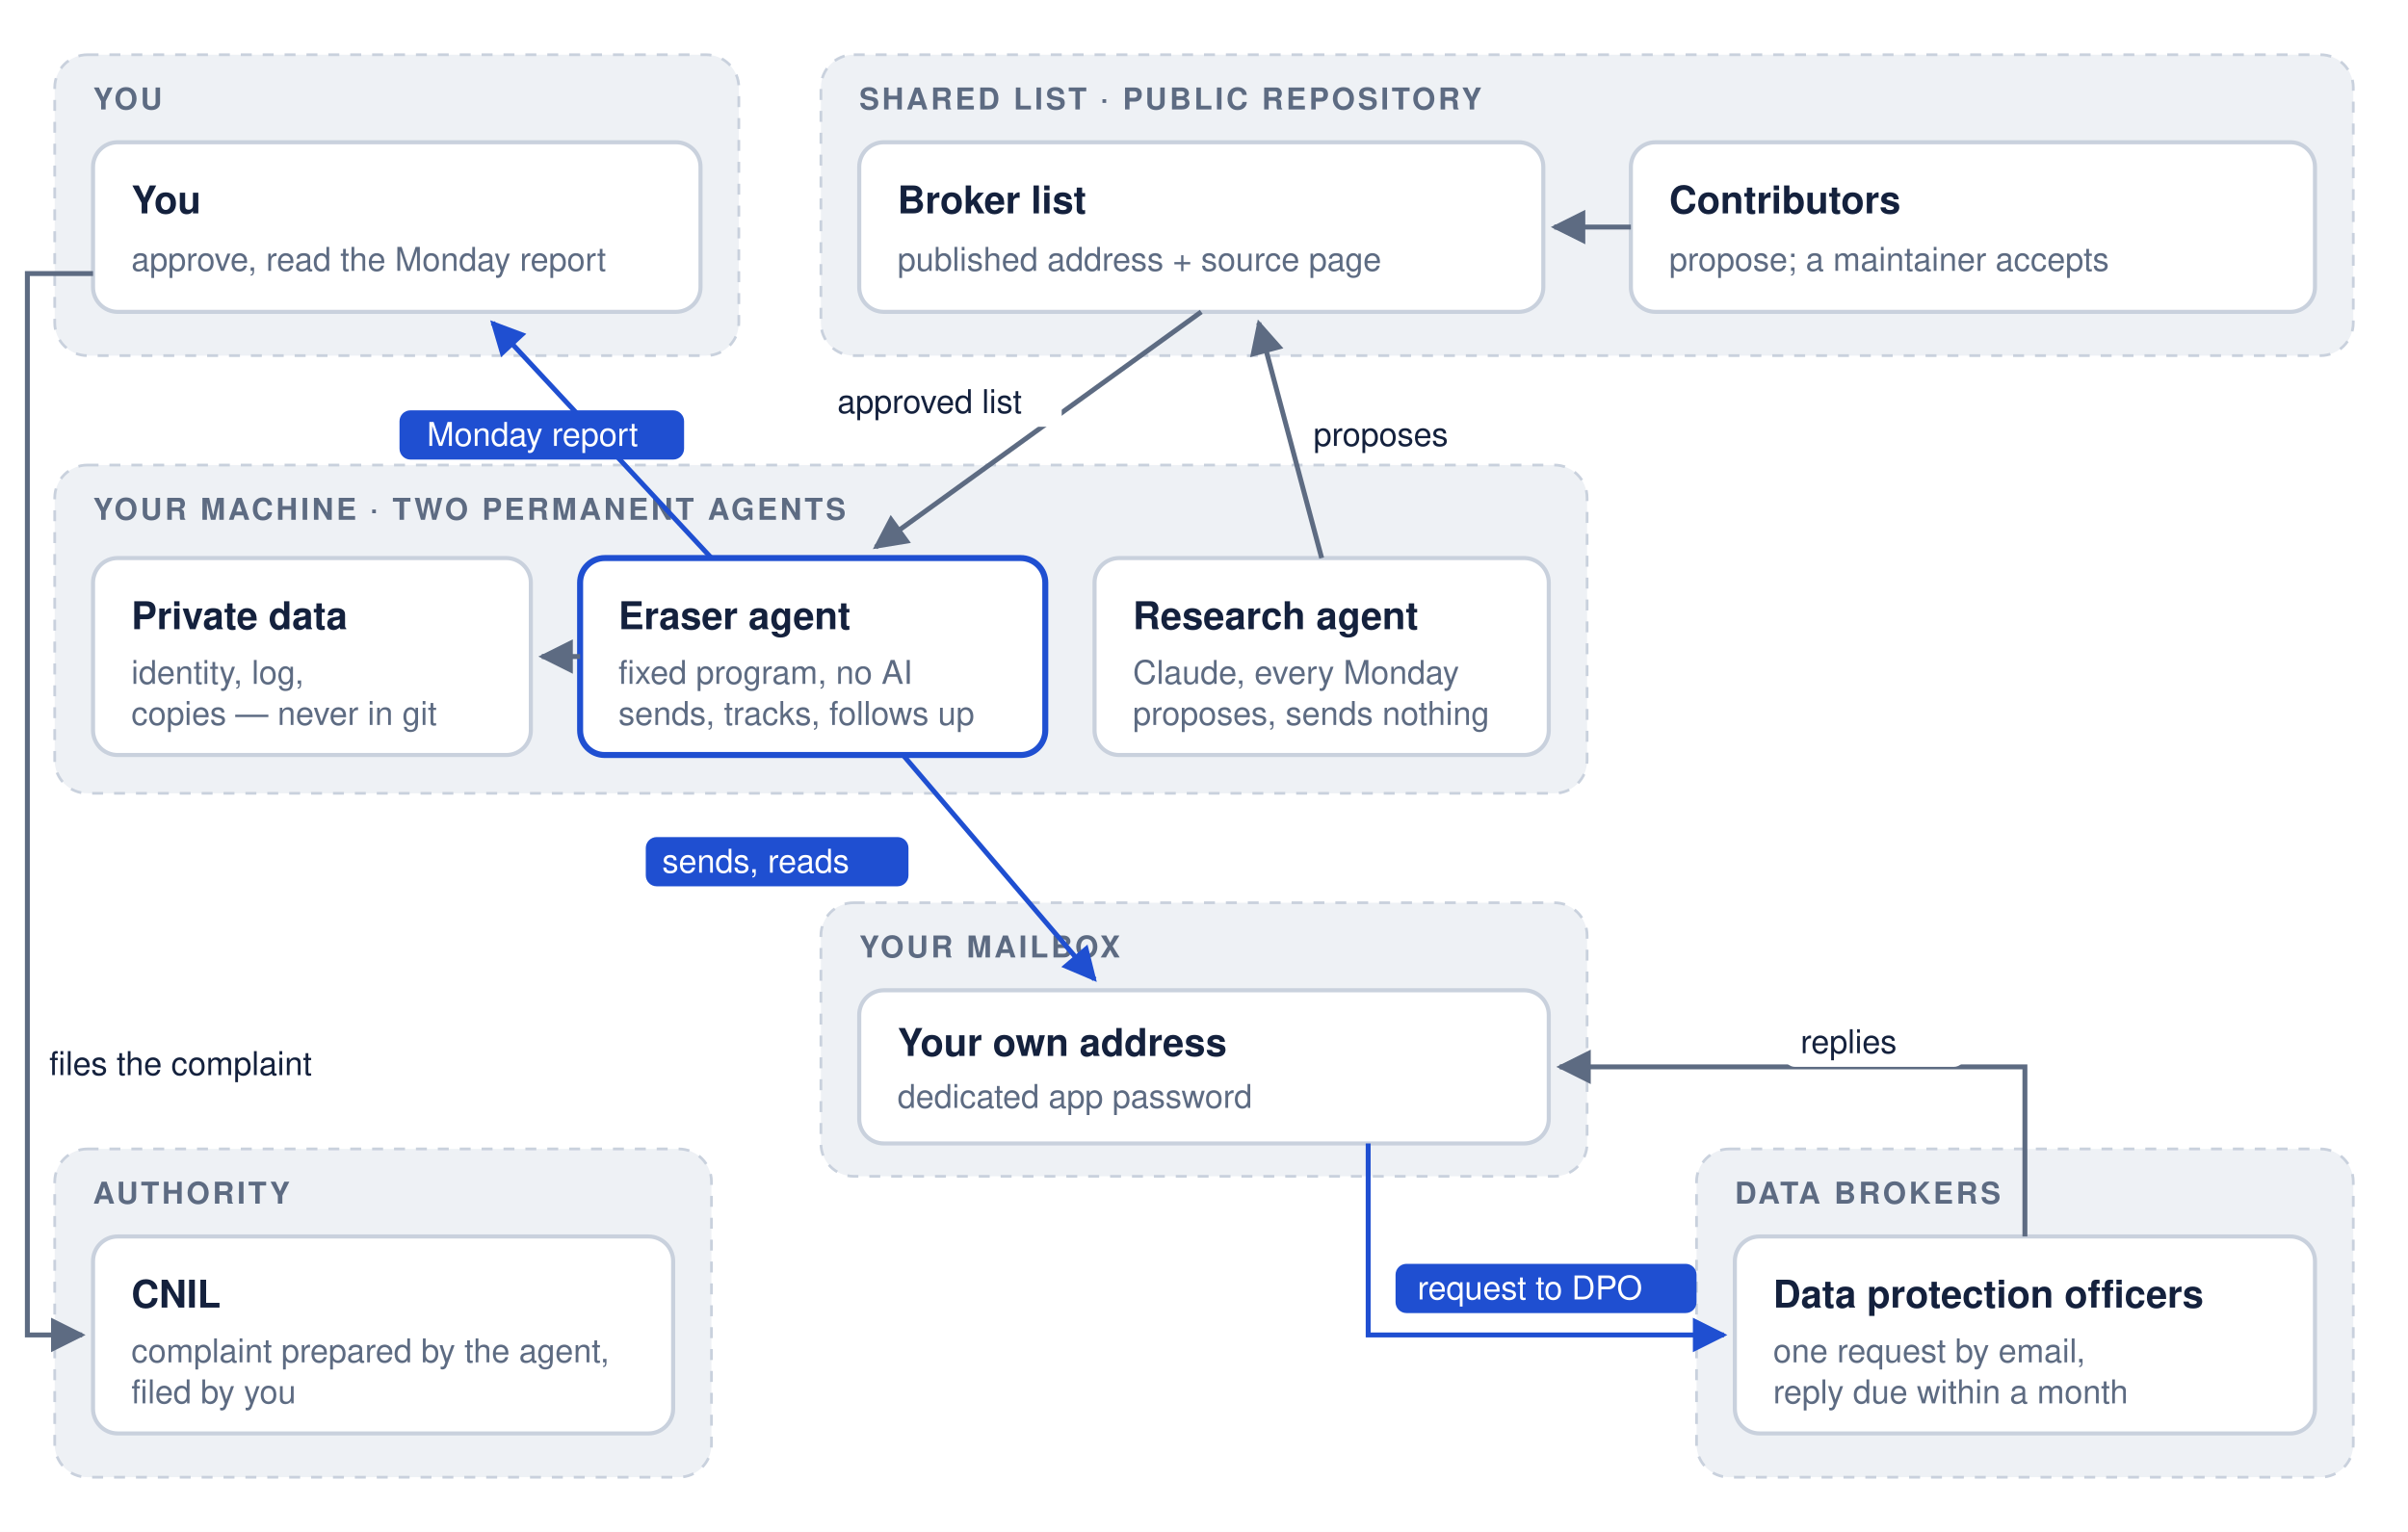
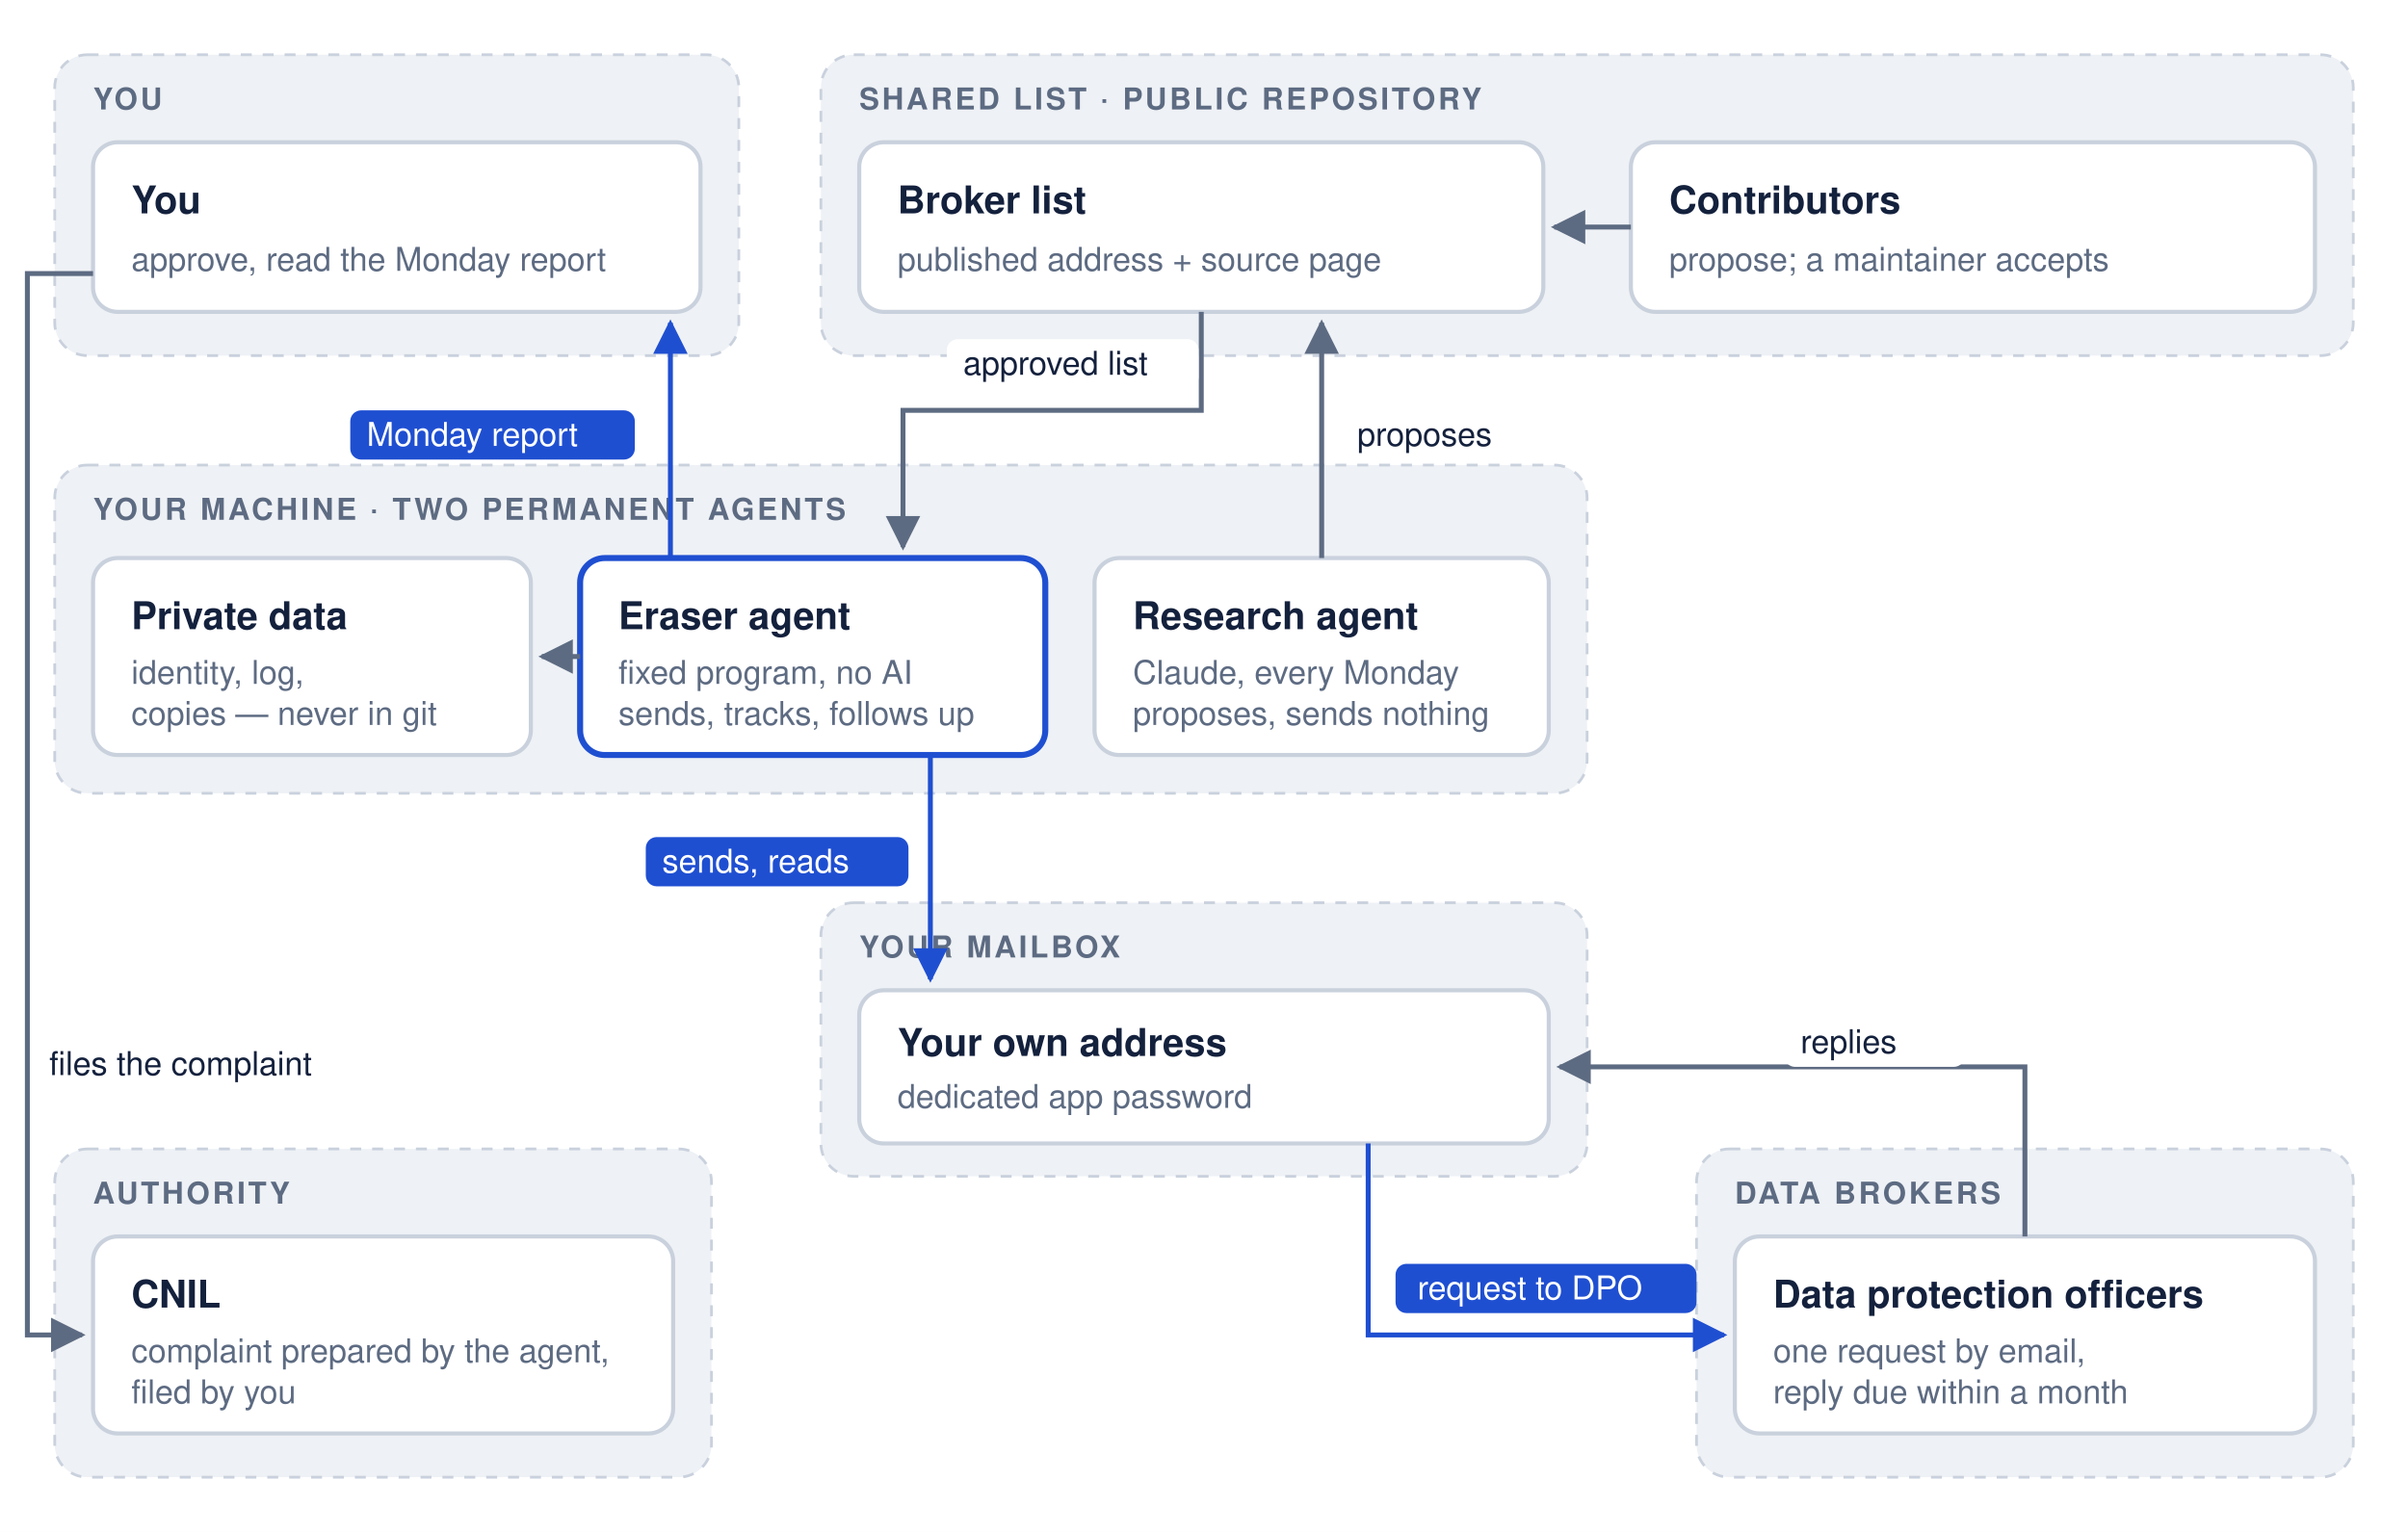
<svg xmlns="http://www.w3.org/2000/svg" viewBox="0 0 880 560" width="880" height="560" font-family="Helvetica, Arial, sans-serif">
  <defs>
    <marker id="f" viewBox="0 0 10 10" refX="9" refY="5" markerWidth="7" markerHeight="7" orient="auto-start-reverse">
      <path d="M0 0L10 5L0 10z" fill="#5d6b82" />
    </marker>
    <marker id="fa" viewBox="0 0 10 10" refX="9" refY="5" markerWidth="7" markerHeight="7" orient="auto-start-reverse">
      <path d="M0 0L10 5L0 10z" fill="#1f4fd1" />
    </marker>
  </defs>
  <rect width="880" height="560" fill="#ffffff" />
  <g font-size="11" font-weight="700" fill="#5d6b82" letter-spacing="1">
    <rect x="20" y="20" width="250" height="110" rx="12" fill="#eef1f5" stroke="#c9d1dd" stroke-dasharray="4 4" />
    <text x="34" y="40">YOU</text>
    <rect x="300" y="20" width="560" height="110" rx="12" fill="#eef1f5" stroke="#c9d1dd" stroke-dasharray="4 4" />
    <text x="314" y="40">SHARED LIST · PUBLIC REPOSITORY</text>
    <rect x="20" y="170" width="560" height="120" rx="12" fill="#eef1f5" stroke="#c9d1dd" stroke-dasharray="4 4" />
    <text x="34" y="190">YOUR MACHINE · TWO PERMANENT AGENTS</text>
    <rect x="300" y="330" width="280" height="100" rx="12" fill="#eef1f5" stroke="#c9d1dd" stroke-dasharray="4 4" />
    <text x="314" y="350">YOUR MAILBOX</text>
    <rect x="620" y="420" width="240" height="120" rx="12" fill="#eef1f5" stroke="#c9d1dd" stroke-dasharray="4 4" />
    <text x="634" y="440">DATA BROKERS</text>
    <rect x="20" y="420" width="240" height="120" rx="12" fill="#eef1f5" stroke="#c9d1dd" stroke-dasharray="4 4" />
    <text x="34" y="440">AUTHORITY</text>
  </g>
  <g font-size="14" fill="#14213d">
    <g>
      <rect x="34" y="52" width="222" height="62" rx="9" fill="#fff" stroke="#c9d1dd" stroke-width="1.5" />
      <text x="48" y="78" font-weight="700">You</text>
      <text x="48" y="99" font-size="12" fill="#5d6b82">approve, read the Monday report</text>
    </g>
    <g>
      <rect x="314" y="52" width="250" height="62" rx="9" fill="#fff" stroke="#c9d1dd" stroke-width="1.5" />
      <text x="328" y="78" font-weight="700">Broker list</text>
      <text x="328" y="99" font-size="12" fill="#5d6b82">published address + source page</text>
    </g>
    <g>
      <rect x="596" y="52" width="250" height="62" rx="9" fill="#fff" stroke="#c9d1dd" stroke-width="1.5" />
      <text x="610" y="78" font-weight="700">Contributors</text>
      <text x="610" y="99" font-size="12" fill="#5d6b82">propose; a maintainer accepts</text>
    </g>
    <g>
      <rect x="34" y="204" width="160" height="72" rx="9" fill="#fff" stroke="#c9d1dd" stroke-width="1.5" />
      <text x="48" y="230" font-weight="700">Private data</text>
      <text x="48" y="250" font-size="12" fill="#5d6b82">identity, log,</text>
      <text x="48" y="265" font-size="12" fill="#5d6b82">copies — never in git</text>
    </g>
    <g>
      <rect x="212" y="204" width="170" height="72" rx="9" fill="#fff" stroke="#1f4fd1" stroke-width="2.2" />
      <text x="226" y="230" font-weight="700">Eraser agent</text>
      <text x="226" y="250" font-size="12" fill="#5d6b82">fixed program, no AI</text>
      <text x="226" y="265" font-size="12" fill="#5d6b82">sends, tracks, follows up</text>
    </g>
    <g>
      <rect x="400" y="204" width="166" height="72" rx="9" fill="#fff" stroke="#c9d1dd" stroke-width="1.5" />
      <text x="414" y="230" font-weight="700">Research agent</text>
      <text x="414" y="250" font-size="12" fill="#5d6b82">Claude, every Monday</text>
      <text x="414" y="265" font-size="12" fill="#5d6b82">proposes, sends nothing</text>
    </g>
    <g>
      <rect x="314" y="362" width="252" height="56" rx="9" fill="#fff" stroke="#c9d1dd" stroke-width="1.5" />
      <text x="328" y="386" font-weight="700">Your own address</text>
      <text x="328" y="405" font-size="12" fill="#5d6b82">dedicated app password</text>
    </g>
    <g>
      <rect x="634" y="452" width="212" height="72" rx="9" fill="#fff" stroke="#c9d1dd" stroke-width="1.5" />
      <text x="648" y="478" font-weight="700">Data protection officers</text>
      <text x="648" y="498" font-size="12" fill="#5d6b82">one request by email,</text>
      <text x="648" y="513" font-size="12" fill="#5d6b82">reply due within a month</text>
    </g>
    <g>
      <rect x="34" y="452" width="212" height="72" rx="9" fill="#fff" stroke="#c9d1dd" stroke-width="1.5" />
      <text x="48" y="478" font-weight="700">CNIL</text>
      <text x="48" y="498" font-size="12" fill="#5d6b82">complaint prepared by the agent,</text>
      <text x="48" y="513" font-size="12" fill="#5d6b82">filed by you</text>
    </g>
  </g>
  <g fill="none" stroke-width="1.8">
-     <path d="M439 114 L320 200" stroke="#5d6b82" marker-end="url(#f)" />
+     <path d="M439 114 V150 H330 V200" stroke="#5d6b82" marker-end="url(#f)" />
    <path d="M596 83 L568 83" stroke="#5d6b82" marker-end="url(#f)" />
-     <path d="M483 204 L460 118" stroke="#5d6b82" marker-end="url(#f)" />
+     <path d="M483 204 V118" stroke="#5d6b82" marker-end="url(#f)" />
    <path d="M212 240 L198 240" stroke="#5d6b82" marker-end="url(#f)" />
-     <path d="M260 204 L180 118" stroke="#1f4fd1" marker-end="url(#fa)" />
-     <path d="M330 276 L400 358" stroke="#1f4fd1" marker-end="url(#fa)" />
+     <path d="M245 204 V118" stroke="#1f4fd1" marker-end="url(#fa)" />
+     <path d="M340 276 V358" stroke="#1f4fd1" marker-end="url(#fa)" />
    <path d="M500 418 L500 488 L630 488" stroke="#1f4fd1" marker-end="url(#fa)" />
    <path d="M740 452 L740 390 L570 390" stroke="#5d6b82" marker-end="url(#f)" />
    <path d="M34 100 L10 100 L10 488 L30 488" stroke="#5d6b82" marker-end="url(#f)" />
  </g>
  <g font-size="12" fill="#14213d">
-     <rect x="296" y="138" width="92" height="18" rx="4" fill="#fff" />
-     <text x="306" y="151">approved list</text>
-     <rect x="474" y="150" width="66" height="18" rx="4" fill="#fff" />
-     <text x="480" y="163">proposes</text>
-     <rect x="146" y="150" width="104" height="18" rx="4" fill="#1f4fd1" />
-     <text x="156" y="163" fill="#fff">Monday report</text>
+     <rect x="346" y="124" width="92" height="18" rx="4" fill="#fff" />
+     <text x="352" y="137">approved list</text>
+     <rect x="490" y="150" width="66" height="18" rx="4" fill="#fff" />
+     <text x="496" y="163">proposes</text>
+     <rect x="128" y="150" width="104" height="18" rx="4" fill="#1f4fd1" />
+     <text x="134" y="163" fill="#fff">Monday report</text>
    <rect x="236" y="306" width="96" height="18" rx="4" fill="#1f4fd1" />
    <text x="242" y="319" fill="#fff">sends, reads</text>
    <rect x="510" y="462" width="110" height="18" rx="4" fill="#1f4fd1" />
    <text x="518" y="475" fill="#fff">request to DPO</text>
    <rect x="652" y="372" width="66" height="18" rx="4" fill="#fff" />
    <text x="658" y="385">replies</text>
    <rect x="14" y="380" width="128" height="18" rx="4" fill="#fff" />
    <text x="18" y="393">files the complaint</text>
  </g>
</svg>
